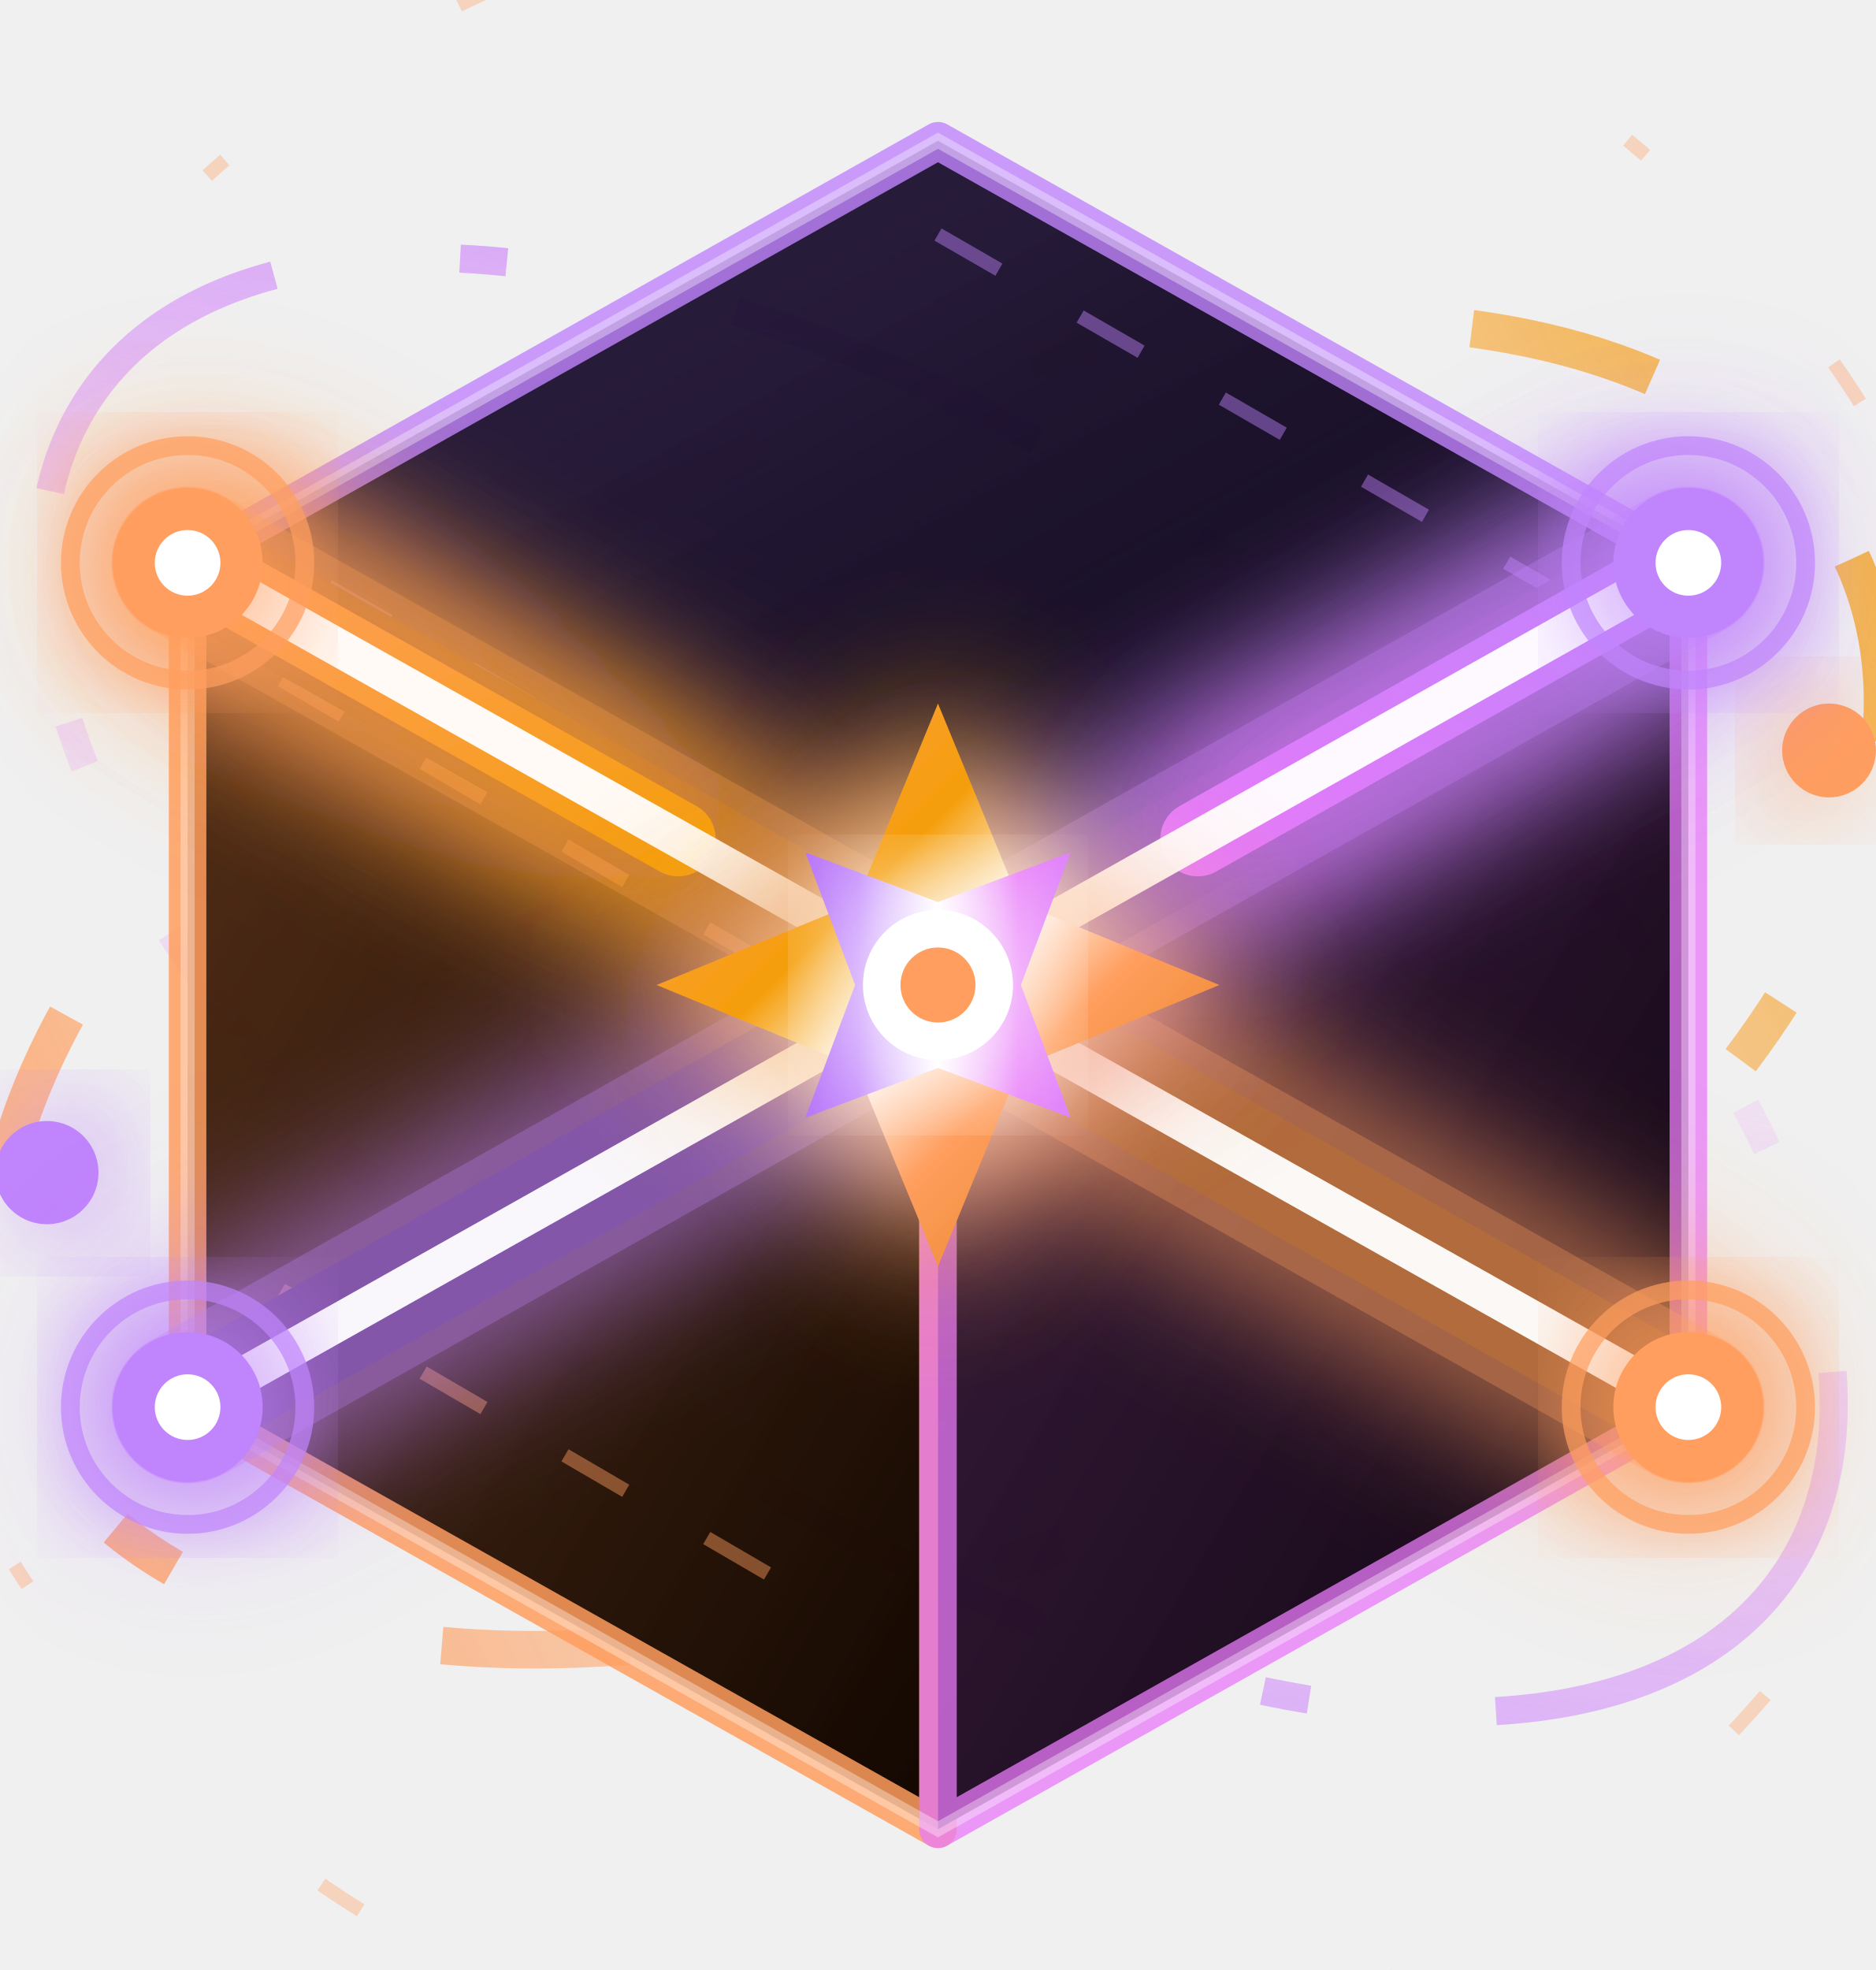
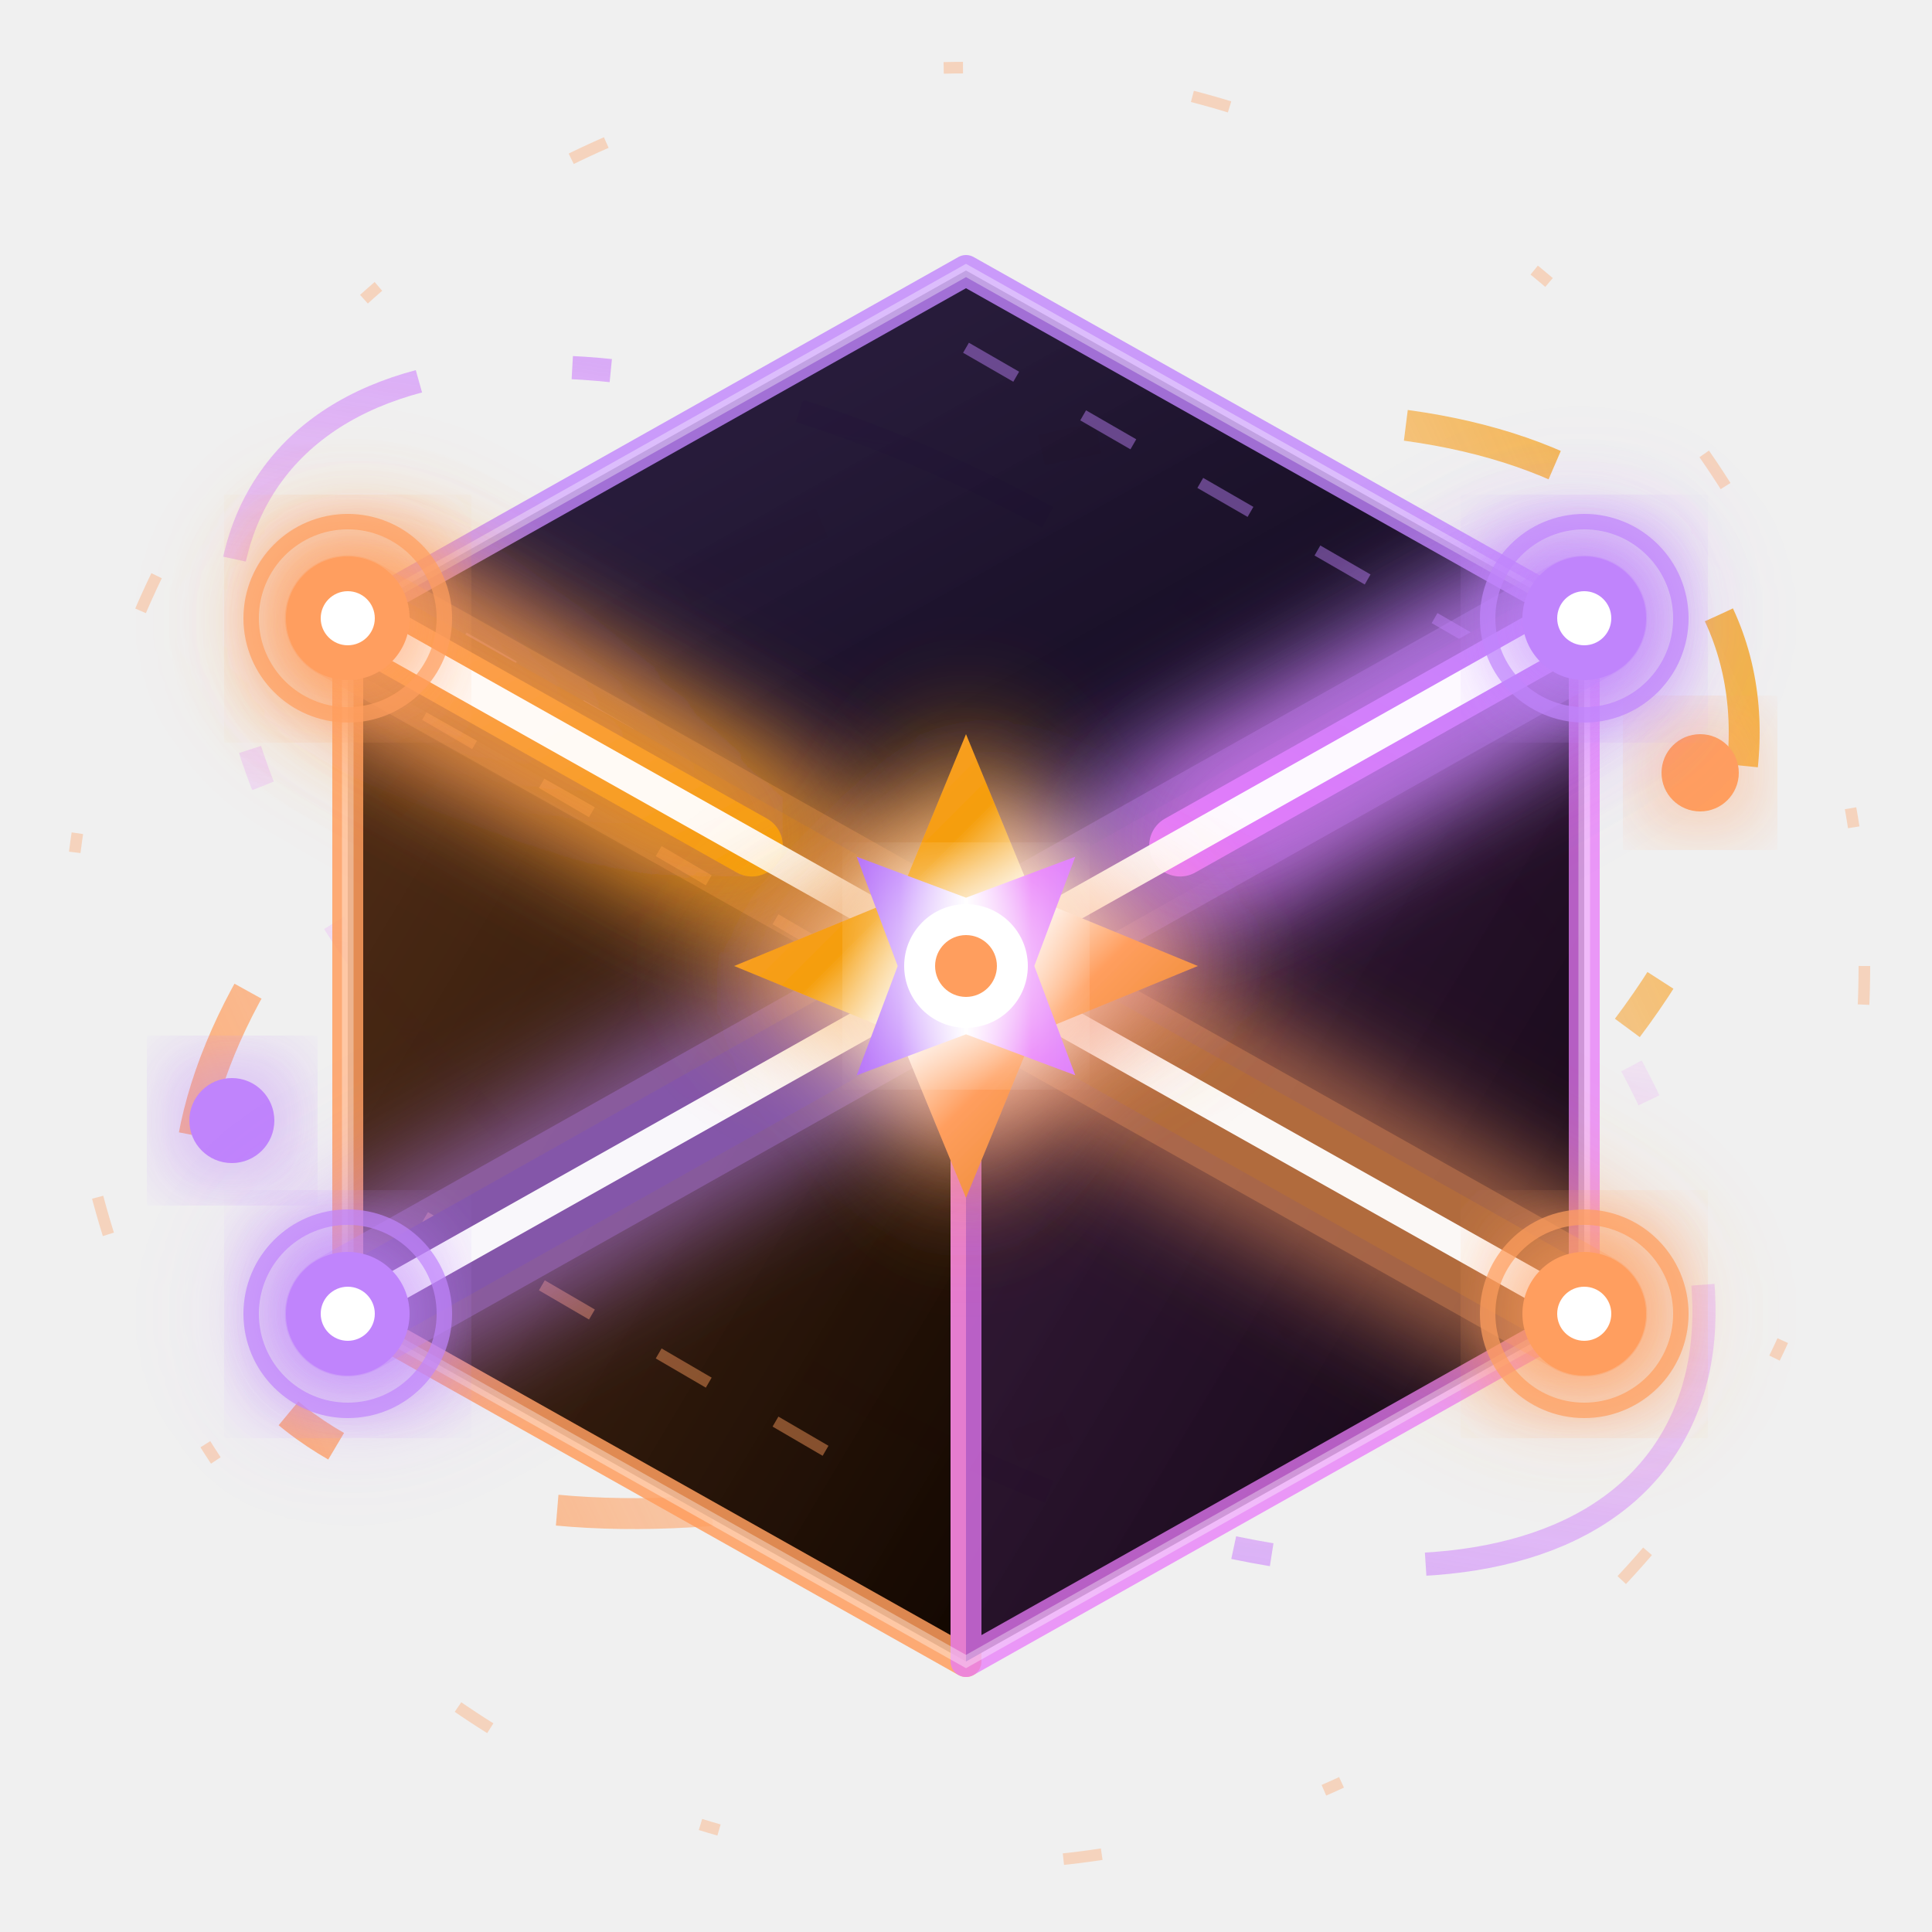
- <svg xmlns="http://www.w3.org/2000/svg" viewBox="10 8 80 84" fill="none">
-   <defs>
-     <linearGradient id="facetTop" x1="0%" y1="0%" x2="100%" y2="100%">
-       <stop offset="0%" stop-color="#2a1b42" stop-opacity="0.95" />
-       <stop offset="50%" stop-color="#180e28" stop-opacity="0.98" />
-       <stop offset="100%" stop-color="#0d0716" stop-opacity="1" />
-     </linearGradient>
-     <linearGradient id="facetLeft" x1="0%" y1="0%" x2="100%" y2="100%">
-       <stop offset="0%" stop-color="#4a240c" stop-opacity="0.95" />
-       <stop offset="60%" stop-color="#2a1406" stop-opacity="0.98" />
-       <stop offset="100%" stop-color="#120701" stop-opacity="1" />
-     </linearGradient>
-     <linearGradient id="facetRight" x1="0%" y1="0%" x2="100%" y2="100%">
-       <stop offset="0%" stop-color="#341638" stop-opacity="0.95" />
-       <stop offset="60%" stop-color="#1d0a20" stop-opacity="0.98" />
-       <stop offset="100%" stop-color="#0c040d" stop-opacity="1" />
-     </linearGradient>
-     <linearGradient id="laserSunset" x1="0%" y1="0%" x2="100%" y2="100%">
-       <stop offset="0%" stop-color="#FF9E5E" />
-       <stop offset="35%" stop-color="#F59E0B" />
-       <stop offset="50%" stop-color="#FFFFFF" />
-       <stop offset="65%" stop-color="#FF9E5E" />
-       <stop offset="100%" stop-color="#D97706" />
-     </linearGradient>
-     <linearGradient id="laserViolet" x1="100%" y1="0%" x2="0%" y2="100%">
-       <stop offset="0%" stop-color="#C084FC" />
-       <stop offset="35%" stop-color="#E879F9" />
-       <stop offset="50%" stop-color="#FFFFFF" />
-       <stop offset="65%" stop-color="#C084FC" />
-       <stop offset="100%" stop-color="#9333EA" />
-     </linearGradient>
-     <linearGradient id="orbitSunsetGrad" x1="0%" y1="0%" x2="100%" y2="0%">
-       <stop offset="0%" stop-color="#FF9E5E" stop-opacity="0.95" />
-       <stop offset="50%" stop-color="#FF9E5E" stop-opacity="0.15" />
-       <stop offset="100%" stop-color="#F59E0B" stop-opacity="0.85" />
-     </linearGradient>
-     <linearGradient id="orbitVioletGrad" x1="0%" y1="0%" x2="100%" y2="100%">
-       <stop offset="0%" stop-color="#C084FC" stop-opacity="0.95" />
-       <stop offset="50%" stop-color="#E879F9" stop-opacity="0.15" />
-       <stop offset="100%" stop-color="#C084FC" stop-opacity="0.85" />
-     </linearGradient>
-     <filter id="hyperBloom" x="-50%" y="-50%" width="200%" height="200%">
-       <feGaussianBlur stdDeviation="3.2" result="glow1" />
-       <feGaussianBlur stdDeviation="1.6" result="glow2" />
-       <feMerge>
-         <feMergeNode in="glow1" />
-         <feMergeNode in="glow2" />
-         <feMergeNode in="SourceGraphic" />
-       </feMerge>
-     </filter>
-     <filter id="intenseCore" x="-60%" y="-60%" width="220%" height="220%">
-       <feGaussianBlur stdDeviation="4.5" result="flare" />
-       <feMerge>
-         <feMergeNode in="flare" />
-         <feMergeNode in="SourceGraphic" />
-       </feMerge>
-     </filter>
-   </defs>
+ <svg xmlns="http://www.w3.org/2000/svg" viewBox="0 0 100 100" fill="none">
  <style>
    @keyframes cubeFloat {
      0%, 100% { transform: translateY(0px); }
      50% { transform: translateY(-3.5px); }
    }
    @keyframes spinClockwise {
      0% { transform: rotate(0deg); }
      100% { transform: rotate(360deg); }
    }
    @keyframes spinCounter {
      0% { transform: rotate(360deg); }
      100% { transform: rotate(0deg); }
    }
    @keyframes starSpin {
      0% { transform: rotate(0deg) scale(0.9); }
      50% { transform: rotate(180deg) scale(1.25); }
      100% { transform: rotate(360deg) scale(0.9); }
    }
-     @keyframes flashPulse {
-       0%, 100% { opacity: 0.55; }
-       50% { opacity: 1; }
-     }
    @keyframes beamFlow1 {
      0% { stroke-dashoffset: 148; }
      100% { stroke-dashoffset: 0; }
    }
    @keyframes beamFlow2 {
      0% { stroke-dashoffset: -148; }
      100% { stroke-dashoffset: 0; }
    }
+     @keyframes flashPulse {
+       0%, 100% { opacity: 0.55; }
+       50% { opacity: 1; }
+     }

-     .cube-float-group { animation: cubeFloat 4s ease-in-out infinite; transform-origin: 50px 50px; }
-     .orbit-gold { animation: spinClockwise 10s linear infinite; transform-origin: 50px 50px; }
-     .orbit-violet { animation: spinCounter 12s linear infinite; transform-origin: 50px 50px; }
-     .nova-star { animation: starSpin 6s linear infinite; transform-origin: 50px 50px; }
-     .flow-sunset-beam { stroke-dasharray: 24 50; animation: beamFlow1 1.4s linear infinite; }
-     .flow-violet-beam { stroke-dasharray: 24 50; animation: beamFlow2 1.4s linear infinite; }
-     .ambient-flash { animation: flashPulse 2.4s ease-in-out infinite; }
+     .cube-float-group {
+       animation: cubeFloat 4s ease-in-out infinite;
+       transform-origin: 50px 50px;
+     }
+     .orbit-gold {
+       animation: spinClockwise 10s linear infinite;
+       transform-origin: 50px 50px;
+     }
+     .orbit-violet {
+       animation: spinCounter 12s linear infinite;
+       transform-origin: 50px 50px;
+     }
+     .nova-star {
+       animation: starSpin 6s linear infinite;
+       transform-origin: 50px 50px;
+     }
+     .flow-sunset-beam {
+       stroke-dasharray: 24 50;
+       animation: beamFlow1 1.4s linear infinite;
+     }
+     .flow-violet-beam {
+       stroke-dasharray: 24 50;
+       animation: beamFlow2 1.4s linear infinite;
+     }
+     .ambient-flash {
+       animation: flashPulse 2.4s ease-in-out infinite;
+     }
  </style>
+   <defs>
+     <linearGradient id="vueFacetTop" x1="0%" y1="0%" x2="100%" y2="100%">
+       <stop offset="0%" stop-color="#2a1b42" stop-opacity="0.95" />
+       <stop offset="50%" stop-color="#180e28" stop-opacity="0.98" />
+       <stop offset="100%" stop-color="#0d0716" stop-opacity="1" />
+     </linearGradient>
+     <linearGradient id="vueFacetLeft" x1="0%" y1="0%" x2="100%" y2="100%">
+       <stop offset="0%" stop-color="#4a240c" stop-opacity="0.95" />
+       <stop offset="60%" stop-color="#2a1406" stop-opacity="0.98" />
+       <stop offset="100%" stop-color="#120701" stop-opacity="1" />
+     </linearGradient>
+     <linearGradient id="vueFacetRight" x1="0%" y1="0%" x2="100%" y2="100%">
+       <stop offset="0%" stop-color="#341638" stop-opacity="0.95" />
+       <stop offset="60%" stop-color="#1d0a20" stop-opacity="0.98" />
+       <stop offset="100%" stop-color="#0c040d" stop-opacity="1" />
+     </linearGradient>
+     <linearGradient id="vueLaserSunset" x1="0%" y1="0%" x2="100%" y2="100%">
+       <stop offset="0%" stop-color="#FF9E5E" />
+       <stop offset="35%" stop-color="#F59E0B" />
+       <stop offset="50%" stop-color="#FFFFFF" />
+       <stop offset="65%" stop-color="#FF9E5E" />
+       <stop offset="100%" stop-color="#D97706" />
+     </linearGradient>
+     <linearGradient id="vueLaserViolet" x1="100%" y1="0%" x2="0%" y2="100%">
+       <stop offset="0%" stop-color="#C084FC" />
+       <stop offset="35%" stop-color="#E879F9" />
+       <stop offset="50%" stop-color="#FFFFFF" />
+       <stop offset="65%" stop-color="#C084FC" />
+       <stop offset="100%" stop-color="#9333EA" />
+     </linearGradient>
+     <linearGradient id="vueOrbitSunsetGrad" x1="0%" y1="0%" x2="100%" y2="0%">
+       <stop offset="0%" stop-color="#FF9E5E" stop-opacity="0.95" />
+       <stop offset="50%" stop-color="#FF9E5E" stop-opacity="0.15" />
+       <stop offset="100%" stop-color="#F59E0B" stop-opacity="0.85" />
+     </linearGradient>
+     <linearGradient id="vueOrbitVioletGrad" x1="0%" y1="0%" x2="100%" y2="100%">
+       <stop offset="0%" stop-color="#C084FC" stop-opacity="0.95" />
+       <stop offset="50%" stop-color="#E879F9" stop-opacity="0.15" />
+       <stop offset="100%" stop-color="#C084FC" stop-opacity="0.85" />
+     </linearGradient>
+     <filter id="vueHyperBloom" x="-50%" y="-50%" width="200%" height="200%">
+       <feGaussianBlur stdDeviation="3" result="glow1" />
+       <feGaussianBlur stdDeviation="1.5" result="glow2" />
+       <feMerge>
+         <feMergeNode in="glow1" />
+         <feMergeNode in="glow2" />
+         <feMergeNode in="SourceGraphic" />
+       </feMerge>
+     </filter>
+     <filter id="vueIntenseCore" x="-60%" y="-60%" width="220%" height="220%">
+       <feGaussianBlur stdDeviation="4" result="flare" />
+       <feMerge>
+         <feMergeNode in="flare" />
+         <feMergeNode in="SourceGraphic" />
+       </feMerge>
+     </filter>
+   </defs>
  <g class="orbit-gold">
-     <ellipse cx="50" cy="50" rx="43" ry="24" transform="rotate(-25 50 50)" stroke="url(#orbitSunsetGrad)" stroke-width="1.6" stroke-dasharray="8 12 3 16" fill="none" opacity="0.85" />
-     <circle cx="88" cy="40" r="2" fill="#FF9E5E" filter="url(#hyperBloom)">
+     <ellipse cx="50" cy="50" rx="43" ry="24" transform="rotate(-25 50 50)" stroke="url(#vueOrbitSunsetGrad)" stroke-width="1.6" stroke-dasharray="8 12 3 16" fill="none" opacity="0.85" />
+     <circle cx="88" cy="40" r="2" fill="#FF9E5E" filter="url(#vueHyperBloom)">
      <animate attributeName="r" values="1.6;2.5;1.6" dur="2s" repeatCount="indefinite" />
    </circle>
  </g>
  <g class="orbit-violet">
-     <ellipse cx="50" cy="50" rx="44" ry="22" transform="rotate(35 50 50)" stroke="url(#orbitVioletGrad)" stroke-width="1.2" stroke-dasharray="14 8 2 10" fill="none" opacity="0.85" />
-     <circle cx="12" cy="58" r="2.2" fill="#C084FC" filter="url(#hyperBloom)">
+     <ellipse cx="50" cy="50" rx="44" ry="22" transform="rotate(35 50 50)" stroke="url(#vueOrbitVioletGrad)" stroke-width="1.2" stroke-dasharray="14 8 2 10" fill="none" opacity="0.85" />
+     <circle cx="12" cy="58" r="2.2" fill="#C084FC" filter="url(#vueHyperBloom)">
      <animate attributeName="r" values="2.4;1.5;2.4" dur="2s" repeatCount="indefinite" />
    </circle>
  </g>
  <circle cx="50" cy="50" r="46.5" stroke="#FF9E5E" stroke-width="0.6" stroke-opacity="0.35" stroke-dasharray="2 18 1 12" fill="none" />
  <g class="cube-float-group">
-     <polygon points="50,14 82,32 50,50 18,32" fill="url(#facetTop)" stroke="#C084FC" stroke-width="1.6" stroke-opacity="0.8" stroke-linejoin="round" />
-     <polygon points="18,32 50,50 50,86 18,68" fill="url(#facetLeft)" stroke="#FF9E5E" stroke-width="1.6" stroke-opacity="0.85" stroke-linejoin="round" />
-     <polygon points="50,50 82,32 82,68 50,86" fill="url(#facetRight)" stroke="#E879F9" stroke-width="1.6" stroke-opacity="0.75" stroke-linejoin="round" />
+     <polygon points="50,14 82,32 50,50 18,32" fill="url(#vueFacetTop)" stroke="#C084FC" stroke-width="1.6" stroke-opacity="0.8" stroke-linejoin="round" />
+     <polygon points="18,32 50,50 50,86 18,68" fill="url(#vueFacetLeft)" stroke="#FF9E5E" stroke-width="1.6" stroke-opacity="0.85" stroke-linejoin="round" />
+     <polygon points="50,50 82,32 82,68 50,86" fill="url(#vueFacetRight)" stroke="#E879F9" stroke-width="1.6" stroke-opacity="0.75" stroke-linejoin="round" />
    <path d="M50,18 L76,33 M24,33 L50,48" stroke="#C084FC" stroke-width="0.6" stroke-opacity="0.45" stroke-dasharray="3 4" />
    <path d="M22,37 L46,51 M22,63 L46,77" stroke="#FF9E5E" stroke-width="0.6" stroke-opacity="0.45" stroke-dasharray="3 4" />
    <path d="M50,14 L82,32 L82,68 L50,86 L18,68 L18,32 Z" stroke="#FFFFFF" stroke-width="0.6" stroke-opacity="0.35" fill="none" />
    <path d="M18,32 L50,50 L82,68" stroke="#3d1e0a" stroke-width="4.5" stroke-linecap="round" stroke-linejoin="round" />
-     <path class="ambient-flash" d="M18,32 L50,50 L82,68" stroke="#FF9E5E" stroke-width="6.5" stroke-linecap="round" stroke-linejoin="round" opacity="0.6" filter="url(#hyperBloom)" />
-     <path class="flow-sunset-beam" d="M18,32 L50,50 L82,68" stroke="url(#laserSunset)" stroke-width="3.2" stroke-linecap="round" stroke-linejoin="round" filter="url(#hyperBloom)" />
+     <path class="ambient-flash" d="M18,32 L50,50 L82,68" stroke="#FF9E5E" stroke-width="6.5" stroke-linecap="round" stroke-linejoin="round" opacity="0.6" filter="url(#vueHyperBloom)" />
+     <path class="flow-sunset-beam" d="M18,32 L50,50 L82,68" stroke="url(#vueLaserSunset)" stroke-width="3.2" stroke-linecap="round" stroke-linejoin="round" filter="url(#vueHyperBloom)" />
    <path d="M18,32 L50,50 L82,68" stroke="#FFFFFF" stroke-width="1.6" stroke-linecap="round" stroke-linejoin="round" opacity="0.95" />
    <path d="M82,32 L50,50 L18,68" stroke="#2a122e" stroke-width="4.5" stroke-linecap="round" stroke-linejoin="round" />
-     <path class="ambient-flash" d="M82,32 L50,50 L18,68" stroke="#C084FC" stroke-width="6.5" stroke-linecap="round" stroke-linejoin="round" opacity="0.6" filter="url(#hyperBloom)" />
-     <path class="flow-violet-beam" d="M82,32 L50,50 L18,68" stroke="url(#laserViolet)" stroke-width="3.2" stroke-linecap="round" stroke-linejoin="round" filter="url(#hyperBloom)" />
+     <path class="ambient-flash" d="M82,32 L50,50 L18,68" stroke="#C084FC" stroke-width="6.5" stroke-linecap="round" stroke-linejoin="round" opacity="0.6" filter="url(#vueHyperBloom)" />
+     <path class="flow-violet-beam" d="M82,32 L50,50 L18,68" stroke="url(#vueLaserViolet)" stroke-width="3.2" stroke-linecap="round" stroke-linejoin="round" filter="url(#vueHyperBloom)" />
    <path d="M82,32 L50,50 L18,68" stroke="#FFFFFF" stroke-width="1.6" stroke-linecap="round" stroke-linejoin="round" opacity="0.95" />
-     <circle cx="18" cy="32" r="3.2" fill="#FF9E5E" filter="url(#hyperBloom)" />
+     <circle cx="18" cy="32" r="3.2" fill="#FF9E5E" filter="url(#vueHyperBloom)" />
    <circle cx="18" cy="32" r="1.4" fill="#FFFFFF" />
    <circle cx="18" cy="32" r="5" stroke="#FF9E5E" stroke-width="0.8" fill="none" opacity="0.7">
      <animate attributeName="r" values="3.5;6.5;3.5" dur="1.8s" repeatCount="indefinite" />
      <animate attributeName="opacity" values="0.8;0;0.8" dur="1.8s" repeatCount="indefinite" />
    </circle>
-     <circle cx="82" cy="68" r="3.2" fill="#FF9E5E" filter="url(#hyperBloom)" />
+     <circle cx="82" cy="68" r="3.2" fill="#FF9E5E" filter="url(#vueHyperBloom)" />
    <circle cx="82" cy="68" r="1.4" fill="#FFFFFF" />
    <circle cx="82" cy="68" r="5" stroke="#FF9E5E" stroke-width="0.8" fill="none" opacity="0.7">
      <animate attributeName="r" values="3.5;6.5;3.5" dur="1.8s" repeatCount="indefinite" />
      <animate attributeName="opacity" values="0.8;0;0.8" dur="1.8s" repeatCount="indefinite" />
    </circle>
-     <circle cx="82" cy="32" r="3.2" fill="#C084FC" filter="url(#hyperBloom)" />
+     <circle cx="82" cy="32" r="3.2" fill="#C084FC" filter="url(#vueHyperBloom)" />
    <circle cx="82" cy="32" r="1.4" fill="#FFFFFF" />
    <circle cx="82" cy="32" r="5" stroke="#C084FC" stroke-width="0.8" fill="none" opacity="0.7">
      <animate attributeName="r" values="3.5;6.5;3.5" dur="1.8s" repeatCount="indefinite" begin="0.9s" />
      <animate attributeName="opacity" values="0.8;0;0.8" dur="1.8s" repeatCount="indefinite" begin="0.9s" />
    </circle>
-     <circle cx="18" cy="68" r="3.2" fill="#C084FC" filter="url(#hyperBloom)" />
+     <circle cx="18" cy="68" r="3.2" fill="#C084FC" filter="url(#vueHyperBloom)" />
    <circle cx="18" cy="68" r="1.4" fill="#FFFFFF" />
    <circle cx="18" cy="68" r="5" stroke="#C084FC" stroke-width="0.8" fill="none" opacity="0.7">
      <animate attributeName="r" values="3.5;6.5;3.5" dur="1.8s" repeatCount="indefinite" begin="0.9s" />
      <animate attributeName="opacity" values="0.8;0;0.8" dur="1.8s" repeatCount="indefinite" begin="0.9s" />
    </circle>
    <circle cx="50" cy="50" r="4" stroke="#FFFFFF" stroke-width="1.5" fill="none" opacity="0.9">
      <animate attributeName="r" values="2;18" dur="1.8s" repeatCount="indefinite" />
      <animate attributeName="opacity" values="1;0" dur="1.8s" repeatCount="indefinite" />
      <animate attributeName="stroke" values="#FFFFFF;#FF9E5E;#C084FC;#F59E0B" dur="1.8s" repeatCount="indefinite" />
    </circle>
    <circle cx="50" cy="50" r="4" stroke="#FF9E5E" stroke-width="1.6" fill="none" opacity="0.9">
      <animate attributeName="r" values="2;18" dur="1.8s" repeatCount="indefinite" begin="0.9s" />
      <animate attributeName="opacity" values="1;0" dur="1.8s" repeatCount="indefinite" begin="0.9s" />
      <animate attributeName="stroke" values="#FFFFFF;#C084FC;#F59E0B;#FF9E5E" dur="1.8s" repeatCount="indefinite" begin="0.9s" />
    </circle>
-     <line x1="28" y1="50" x2="72" y2="50" stroke="#FFFFFF" stroke-width="1.4" opacity="0.9" filter="url(#intenseCore)">
+     <line x1="28" y1="50" x2="72" y2="50" stroke="#FFFFFF" stroke-width="1.4" opacity="0.9" filter="url(#vueIntenseCore)">
      <animate attributeName="stroke-width" values="0.8;2;0.8" dur="2s" repeatCount="indefinite" />
      <animate attributeName="opacity" values="0.7;1;0.7" dur="2s" repeatCount="indefinite" />
    </line>
    <g class="nova-star">
-       <polygon points="50,38 53.5,46.5 62,50 53.5,53.5 50,62 46.5,53.5 38,50 46.5,46.5" fill="url(#laserSunset)" filter="url(#hyperBloom)" />
-       <polygon points="50,42 52.5,47.5 58,50 52.5,52.5 50,58 47.5,52.5 42,50 47.5,47.5" fill="url(#laserViolet)" transform="rotate(45 50 50)" />
-       <circle cx="50" cy="50" r="3.2" fill="#FFFFFF" filter="url(#hyperBloom)" />
+       <polygon points="50,38 53.5,46.5 62,50 53.5,53.5 50,62 46.5,53.5 38,50 46.5,46.5" fill="url(#vueLaserSunset)" filter="url(#vueHyperBloom)" />
+       <polygon points="50,42 52.5,47.5 58,50 52.5,52.5 50,58 47.5,52.5 42,50 47.5,47.5" fill="url(#vueLaserViolet)" transform="rotate(45 50 50)" />
+       <circle cx="50" cy="50" r="3.2" fill="#FFFFFF" filter="url(#vueHyperBloom)" />
      <circle cx="50" cy="50" r="1.6" fill="#FF9E5E" />
    </g>
  </g>
</svg>
